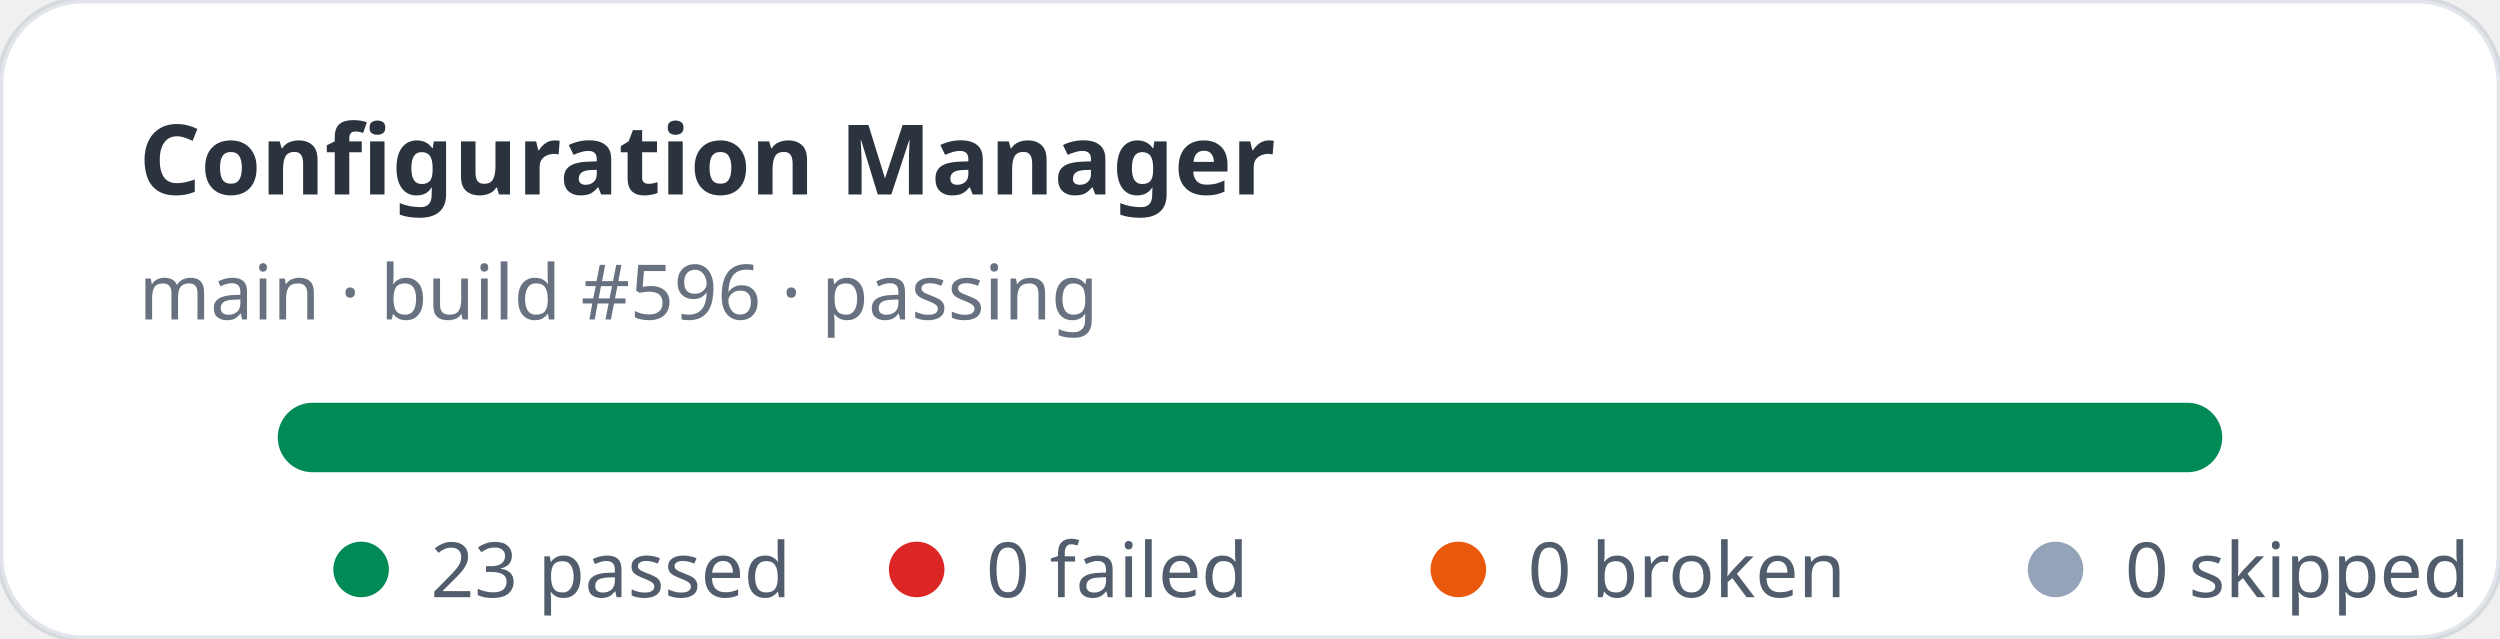
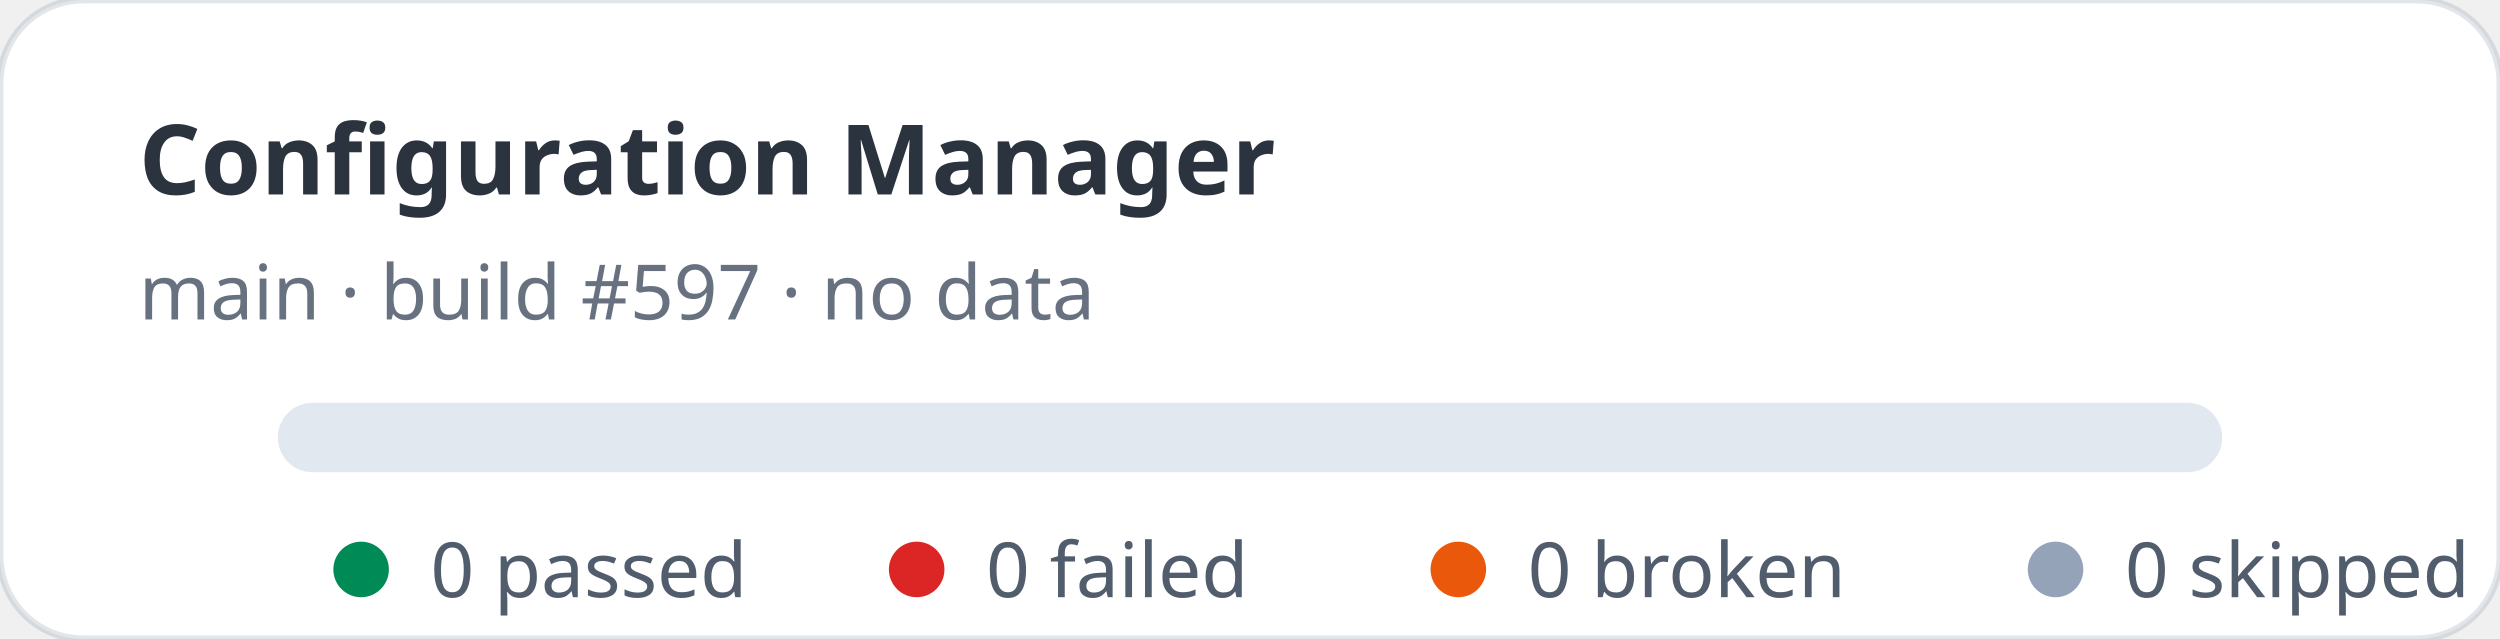
- <svg xmlns="http://www.w3.org/2000/svg" width="360" height="92" viewBox="0 0 360 92" role="img" aria-label="Configuration Manager stats: 23 passed, 0 failed">
+ <svg xmlns="http://www.w3.org/2000/svg" width="360" height="92" viewBox="0 0 360 92" role="img" aria-label="Configuration Manager stats: 0 passed, 0 failed">
  <rect width="360" height="92" rx="12" fill="#ffffff" stroke="rgba(11,48,86,0.12)" />
  <text x="20" y="28" fill="rgba(1,10,24,0.83)" font-family="ui-sans-serif,system-ui,sans-serif" font-size="14" font-weight="700">Configuration Manager</text>
-   <text x="20" y="46" fill="rgba(2,19,44,0.6)" font-family="ui-sans-serif,system-ui,sans-serif" font-size="11">main · build #596 · passing</text>
+   <text x="20" y="46" fill="rgba(2,19,44,0.6)" font-family="ui-sans-serif,system-ui,sans-serif" font-size="11">main · build #597 · no data</text>
  <rect x="40" y="58" width="280" height="10" rx="5" fill="#e2e8f0" />
-   <rect x="40" y="58" width="280" height="10" rx="5" fill="#008a56" />
  <g font-family="ui-sans-serif,system-ui,sans-serif" font-size="11" fill="rgba(1,18,40,0.68)">
    <circle cx="52" cy="82" r="4" fill="#008a56" />
-     <text x="62" y="86">23 passed</text>
+     <text x="62" y="86">0 passed</text>
    <circle cx="132" cy="82" r="4" fill="#dc2626" />
    <text x="142" y="86">0 failed</text>
    <circle cx="210" cy="82" r="4" fill="#ea580c" />
    <text x="220" y="86">0 broken</text>
    <circle cx="296" cy="82" r="4" fill="#94a3b8" />
    <text x="306" y="86">0 skipped</text>
  </g>
</svg>
